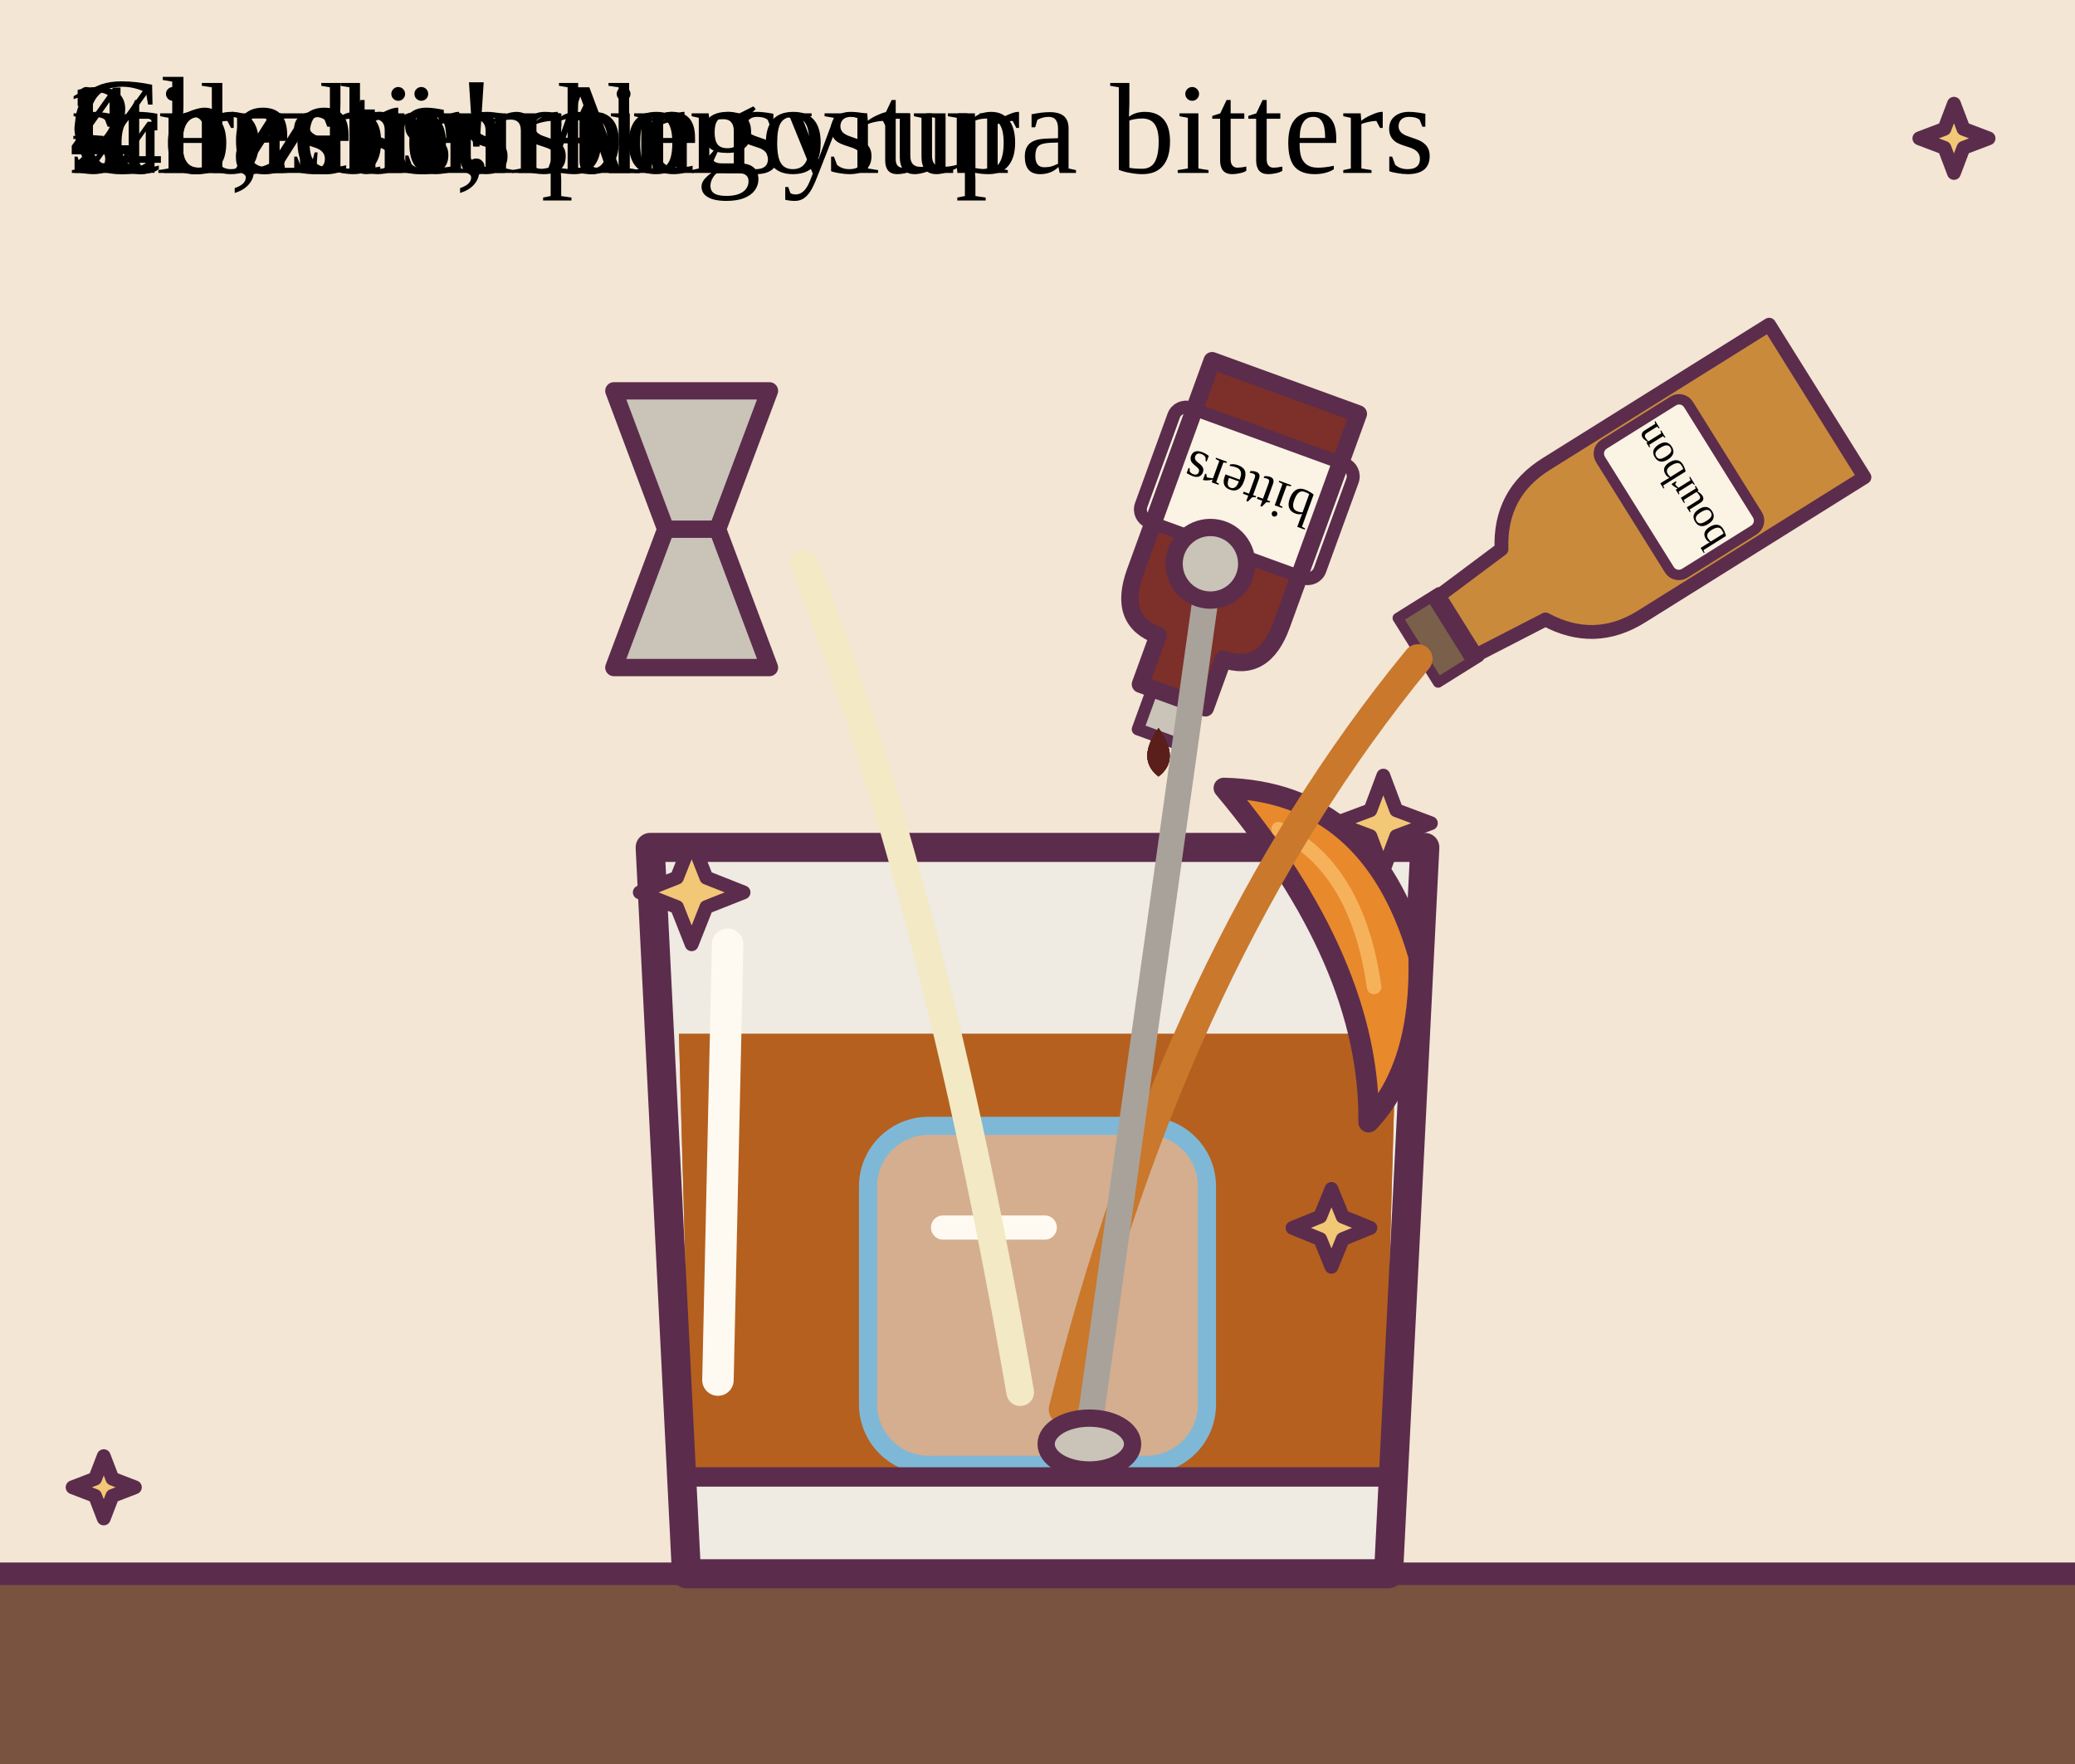
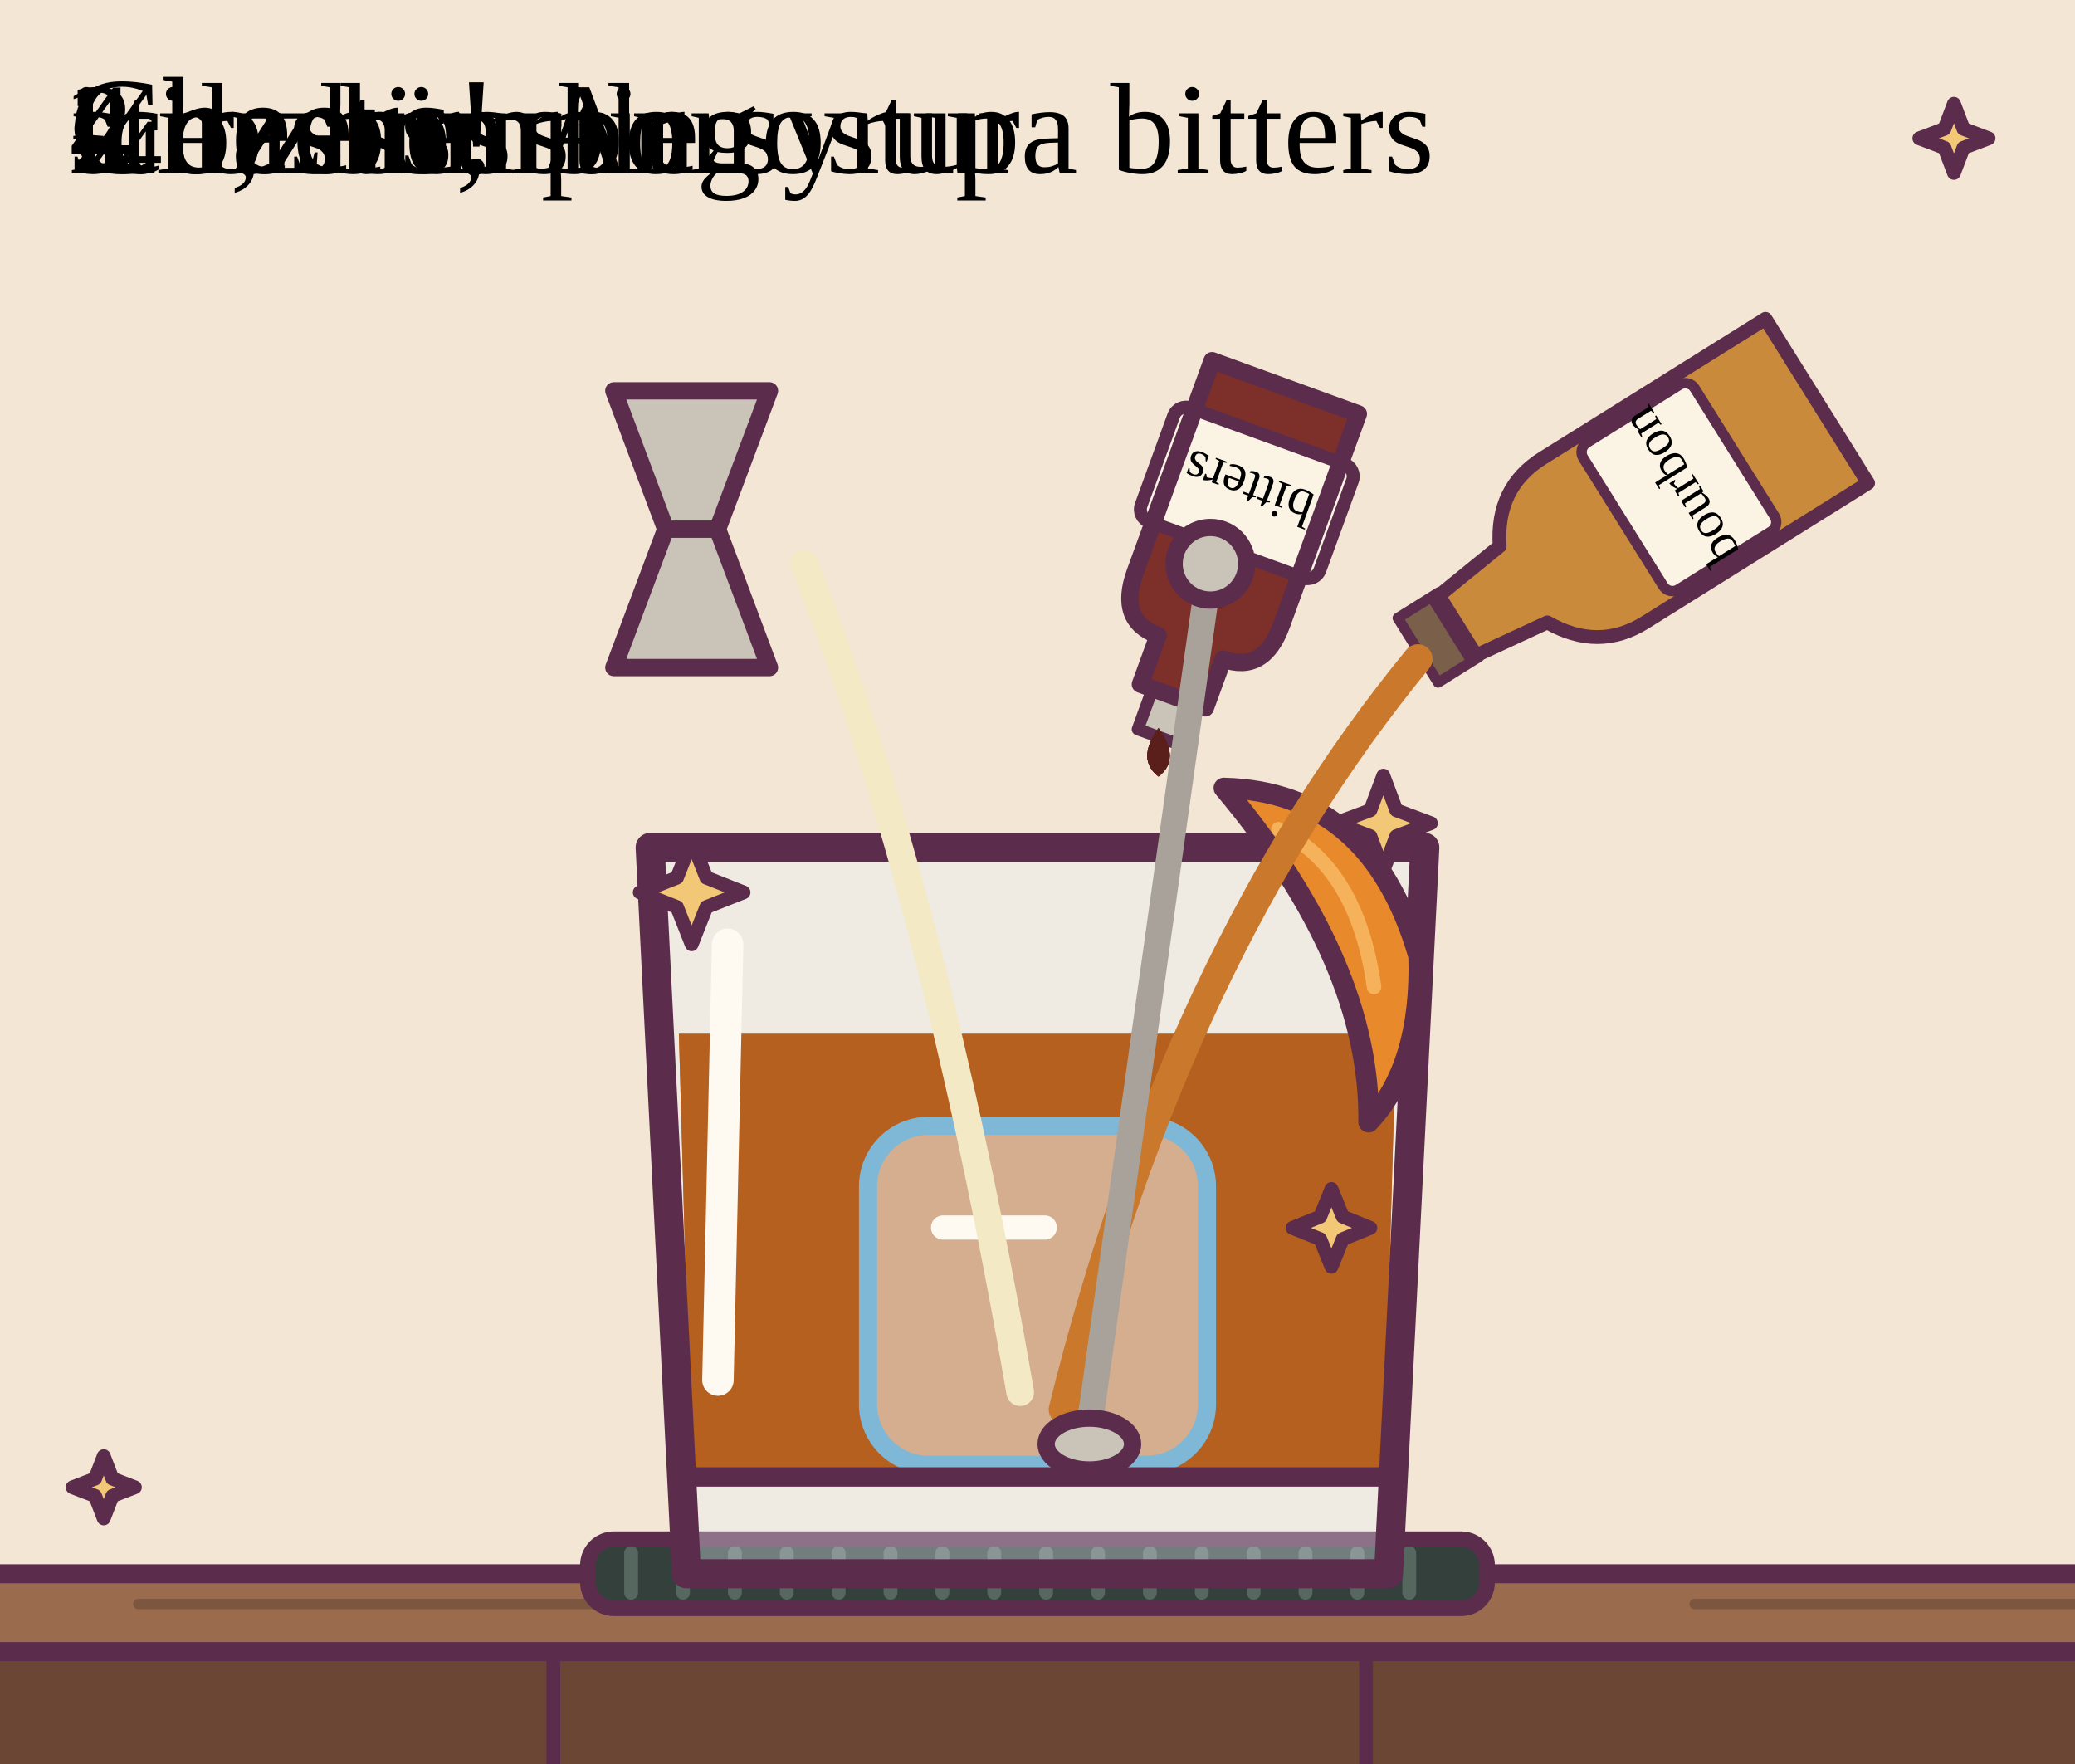
<svg viewBox="0 0 240 204" role="img" aria-label="How to make an Old Fashioned, step by step: Syrup and bitters. Add the simple syrup and bitters to a rocks glass. Add the whiskey. Ice and stir. Add one big ice cube and stir for about 20 seconds. Garnish. Twist an orange peel over the drink, then drop it in. Cheers!">
  <g transform="translate(-104 -14)">
    <g filter="url(#wash)">
      <rect x="0" y="0" width="400" height="236" fill="#f3e6d4" />
-       <rect x="0" y="196" width="400" height="40" fill="#7a5340" />
    </g>
+     <rect x="0" y="196" width="400" height="40" fill="#6e4b39" />
+     <g filter="url(#wash)">
+       <rect x="0" y="196" width="400" height="9" fill="#9a6b4c" />
+       <rect x="0" y="205" width="400" height="31" fill="#6b4634" />
+     </g>
+     <g filter="url(#crayon)" fill="none" stroke="#5b2c4c" stroke-width="2.2" stroke-linecap="round" stroke-linejoin="round">
+       <path d="M0 196 H400 M0 205 H400" />
+       <path d="M64 205 V236" stroke-width="1.6" />
+       <path d="M168 205 V236" stroke-width="1.6" />
+       <path d="M262 205 V236" stroke-width="1.6" />
+       <path d="M352 205 V236" stroke-width="1.6" />
+       <path d="M22 199.5 h38" stroke="#7d5640" stroke-width="1.2" />
+       <path d="M120 199.5 h54" stroke="#7d5640" stroke-width="1.2" />
+       <path d="M230 199.5 h30" stroke="#7d5640" stroke-width="1.2" />
+       <path d="M300 199.5 h46" stroke="#7d5640" stroke-width="1.2" />
+     </g>
+     <rect x="172" y="192" width="104" height="8" rx="3" fill="#33403b" />
+     <path d="M177 193.6 v4.6" stroke="#55675f" stroke-width="1.6" stroke-linecap="round" />
+     <path d="M183 193.6 v4.6" stroke="#55675f" stroke-width="1.6" stroke-linecap="round" />
+     <path d="M189 193.6 v4.6" stroke="#55675f" stroke-width="1.6" stroke-linecap="round" />
+     <path d="M195 193.6 v4.6" stroke="#55675f" stroke-width="1.6" stroke-linecap="round" />
+     <path d="M201 193.6 v4.6" stroke="#55675f" stroke-width="1.6" stroke-linecap="round" />
+     <path d="M207 193.6 v4.6" stroke="#55675f" stroke-width="1.6" stroke-linecap="round" />
+     <path d="M213 193.6 v4.6" stroke="#55675f" stroke-width="1.6" stroke-linecap="round" />
+     <path d="M219 193.6 v4.6" stroke="#55675f" stroke-width="1.6" stroke-linecap="round" />
+     <path d="M225 193.6 v4.6" stroke="#55675f" stroke-width="1.6" stroke-linecap="round" />
+     <path d="M231 193.6 v4.6" stroke="#55675f" stroke-width="1.6" stroke-linecap="round" />
+     <path d="M237 193.6 v4.6" stroke="#55675f" stroke-width="1.6" stroke-linecap="round" />
+     <path d="M243 193.6 v4.6" stroke="#55675f" stroke-width="1.6" stroke-linecap="round" />
+     <path d="M249 193.6 v4.6" stroke="#55675f" stroke-width="1.6" stroke-linecap="round" />
+     <path d="M255 193.6 v4.6" stroke="#55675f" stroke-width="1.6" stroke-linecap="round" />
+     <path d="M261 193.6 v4.6" stroke="#55675f" stroke-width="1.6" stroke-linecap="round" />
+     <path d="M267 193.6 v4.6" stroke="#55675f" stroke-width="1.6" stroke-linecap="round" />
    <g filter="url(#crayon)" fill="none" stroke="#5b2c4c" stroke-width="2.6" stroke-linecap="round" stroke-linejoin="round">
-       <path d="M0 196 H400" />
+       <rect x="172" y="192" width="104" height="8" rx="3" stroke-width="1.8" />
    </g>
    <g class="twinkle d2" style="transform-origin:330px 30px">
      <path d="M330 26 L331.1 28.9 L334 30 L331.1 31.1 L330 34 L328.9 31.1 L326 30 L328.9 28.9Z" fill="#f2c776" stroke="#5b2c4c" stroke-width="1.6" stroke-linejoin="round" />
    </g>
    <g class="twinkle d3" style="transform-origin:116px 186px">
      <path d="M116 182.4 L117 185 L119.6 186 L117 187 L116 189.6 L115 187 L112.4 186 L115 185Z" fill="#f2c776" stroke="#5b2c4c" stroke-width="1.6" stroke-linejoin="round" />
    </g>
    <g transform="translate(224 196) scale(1.4)">
      <g filter="url(#wash)">
        <path d="M-32 -60 L32 -60 L29 0 L-29 0Z" fill="#e7f1fb" opacity=".35" />
      </g>
      <g class="gc5">
        <clipPath id="old-fashioned-gl">
          <path d="M-30 -58 L30 -58 L28.6 -8 L-28.6 -8Z" />
        </clipPath>
        <g clip-path="url(#old-fashioned-gl)">
          <g filter="url(#wash)">
            <g class="band1" style="transform-origin:0px -6.5px">
              <rect x="-40" y="-11.3" width="80" height="4.8" fill="#f3e9c4" />
            </g>
            <g class="band2" style="transform-origin:0px -10.7px">
              <rect x="-40" y="-44.6" width="80" height="33.9" fill="#c9782c" />
            </g>
          </g>
          <g class="mixd3">
            <g filter="url(#wash)">
              <rect x="-40" y="-44.6" width="80" height="38" fill="#b5601f" />
            </g>
          </g>
          <g filter="url(#wash)" />
          <g class="gice4">
            <g>
              <g>
                <g filter="url(#wash)">
                  <rect x="-14" y="-37" width="28" height="28" rx="5" fill="#f4fbff" opacity=".5" />
                </g>
                <g filter="url(#crayon)" fill="none" stroke="#5b2c4c" stroke-width="2.6" stroke-linecap="round" stroke-linejoin="round">
                  <rect x="-14" y="-37" width="28" height="28" rx="5" stroke="#7fb8d6" stroke-width="1.5" />
                  <path d="M-7.8 -28.6 h8.4" stroke="#fffaf1" stroke-width="2" />
                </g>
              </g>
            </g>
          </g>
        </g>
      </g>
      <g filter="url(#crayon)" fill="none" stroke="#5b2c4c" stroke-width="2.6" stroke-linecap="round" stroke-linejoin="round">
        <path d="M-32 -60 L32 -60 L29 0 L-29 0Z" stroke-width="2.4" />
        <path d="M-28.6 -8 H28.6" stroke-width="1.6" />
        <path d="M-25.6 -52 L-26.4 -16" stroke="#fffaf1" stroke-width="2.6" />
      </g>
      <g class="garn6">
        <g transform="translate(24 -54) rotate(-8)">
          <g filter="url(#wash)">
            <path d="M-7 -12 Q5 -10 7 4 Q6 13 1 17 Q3 4 -7 -12Z" fill="#e8892c" />
          </g>
          <g filter="url(#crayon)" fill="none" stroke="#5b2c4c" stroke-width="2.6" stroke-linecap="round" stroke-linejoin="round">
            <path d="M-7 -12 Q5 -10 7 4 Q6 13 1 17 Q3 4 -7 -12Z" stroke-width="1.7" />
            <path d="M-3 -8 Q3 -4 3 6" stroke="#f6b25a" stroke-width="1.2" />
          </g>
        </g>
      </g>
    </g>
    <g class="jig7" style="transform-origin:184px 75.2px">
      <g transform="translate(184 75.2)">
        <g filter="url(#wash)">
          <path d="M-9 -16 L9 -16 L3 0 L9 16 L-9 16 L-3 0Z" fill="#c9c3b8" />
        </g>
        <g filter="url(#crayon)" fill="none" stroke="#5b2c4c" stroke-width="2.6" stroke-linecap="round" stroke-linejoin="round">
          <path d="M-9 -16 L9 -16 L3 0 L9 16 L-9 16 L-3 0Z M-3 0 H3" stroke-width="2" />
        </g>
      </g>
    </g>
    <g filter="url(#crayon)" fill="none" stroke="#5b2c4c" stroke-width="2.6" stroke-linecap="round" stroke-linejoin="round" class="pour8">
      <path d="M197 79.2 Q212 117.2 222 175" stroke="#f3e9c4" stroke-width="3.2" />
    </g>
    <g class="dshw11">
      <g class="dsh10" style="transform-origin:246.5px 75.7px">
        <g transform="translate(246.5 75.7) rotate(200)">
          <g filter="url(#wash)">
            <path d="M-9 -8 Q-9 -14 -4 -14 L-4 -20 L4 -20 L4 -14 Q9 -14 9 -8 L9 18 L-9 18Z" fill="#7d2f2a" />
            <rect x="-11" y="-2" width="22" height="14" rx="1.5" fill="#fbf3e3" />
            <rect x="-2.5" y="-25" width="5" height="5" fill="#c9c3b8" />
          </g>
          <g filter="url(#crayon)" fill="none" stroke="#5b2c4c" stroke-width="2" stroke-linecap="round" stroke-linejoin="round">
            <path d="M-9 -8 Q-9 -14 -4 -14 L-4 -20 L4 -20 L4 -14 Q9 -14 9 -8 L9 18 L-9 18Z" />
            <rect x="-11" y="-2" width="22" height="14" rx="1.5" stroke-width="1.5" />
            <rect x="-2.5" y="-25" width="5" height="5" stroke-width="1.4" />
          </g>
          <text class="letter" x="0" y="7.6" font-size="6.2" text-anchor="middle">bitters</text>
        </g>
      </g>
    </g>
    <g class="drop12">
      <path d="M238 98.2 q-2.6 3.6 0 5.6 q2.6 -2 0 -5.6Z" fill="#5a1f1a" />
    </g>
    <g class="drop13">
      <path d="M238 98.2 q-2.6 3.6 0 5.6 q2.6 -2 0 -5.6Z" fill="#5a1f1a" />
    </g>
    <g class="drop14">
      <path d="M238 98.2 q-2.6 3.6 0 5.6 q2.6 -2 0 -5.6Z" fill="#5a1f1a" />
    </g>
    <g class="drop15">
      <path d="M238 98.2 q-2.6 3.6 0 5.6 q2.6 -2 0 -5.6Z" fill="#5a1f1a" />
    </g>
    <g class="btl17" style="transform-origin:268px 89.2px">
      <g transform="translate(268 89.2) rotate(-122)">
        <g transform="translate(0 54.4) scale(0.8)">
          <g filter="url(#wash)">
-             <path d="M-13 0 L-13 -38 Q-13 -46 -6 -50 L-5 -62 L5 -62 L6 -50 Q13 -46 13 -38 L13 0Z" fill="#c98a3c" />
-             <rect x="-11" y="-31" width="22" height="15" rx="1.6" fill="#fbf3e3" />
+             <path d="M-14 0 L-14 -38 Q-14 -46 -6.5 -50 L-5 -62 L5 -62 L6.5 -50 Q14 -46 14 -38 L14 0Z" fill="#c98a3c" />
+             <rect x="-12.5" y="-33" width="25" height="19" rx="1.6" fill="#fbf3e3" />
            <path d="M-5.5 -68 h11 v7 h-11Z" fill="#7a5f4a" />
          </g>
          <g filter="url(#crayon)" fill="none" stroke="#5b2c4c" stroke-width="2.6" stroke-linecap="round" stroke-linejoin="round">
-             <path d="M-13 0 L-13 -38 Q-13 -46 -6 -50 L-5 -62 L5 -62 L6 -50 Q13 -46 13 -38 L13 0Z" stroke-width="2" />
-             <rect x="-11" y="-31" width="22" height="15" rx="1.6" stroke-width="1.5" />
+             <path d="M-14 0 L-14 -38 Q-14 -46 -6.5 -50 L-5 -62 L5 -62 L6.5 -50 Q14 -46 14 -38 L14 0Z" stroke-width="2" />
+             <rect x="-12.5" y="-33" width="25" height="19" rx="1.6" stroke-width="1.5" />
            <path d="M-5.5 -68 h11 v7 h-11Z" stroke-width="1.5" />
          </g>
-           <text class="letter" x="0" y="-21.34" font-size="6" text-anchor="middle">bourbon</text>
+           <text class="letter" x="0" y="-20.8" font-size="7.6" text-anchor="middle" textLength="22" lengthAdjust="spacingAndGlyphs">bourbon</text>
        </g>
      </g>
    </g>
    <g filter="url(#crayon)" fill="none" stroke="#5b2c4c" stroke-width="2.6" stroke-linecap="round" stroke-linejoin="round" class="pour18">
      <path d="M268 90.2 Q240 124.3 227 177" stroke="#c9782c" stroke-width="3.4" />
    </g>
    <g class="spnw22">
      <g class="spn21" style="transform-origin:230px 179px">
        <g filter="url(#crayon)" fill="none" stroke="#5b2c4c" stroke-width="2" stroke-linecap="round" stroke-linejoin="round">
          <path d="M244 79.2 L230 179" stroke="#a9a29a" stroke-width="3" />
          <circle cx="244" cy="79.2" r="4.2" fill="#c9c3b8" />
          <ellipse cx="230" cy="181" rx="5" ry="3" fill="#c9c3b8" />
        </g>
      </g>
    </g>
    <g class="cheer25">
      <g class="twinkle" style="transform-origin:184px 117.2px">
        <path d="M184 111.2 L185.7 115.5 L190 117.2 L185.7 118.9 L184 123.2 L182.3 118.9 L178 117.2 L182.3 115.5Z" fill="#f2c776" stroke="#5b2c4c" stroke-width="1.6" stroke-linejoin="round" />
      </g>
      <g class="twinkle d2" style="transform-origin:264px 109.2px">
        <path d="M264 103.7 L265.5 107.7 L269.5 109.2 L265.5 110.7 L264 114.7 L262.5 110.7 L258.5 109.2 L262.5 107.7Z" fill="#f2c776" stroke="#5b2c4c" stroke-width="1.6" stroke-linejoin="round" />
      </g>
      <g class="twinkle d3" style="transform-origin:258px 156px">
        <path d="M258 151.5 L259.3 154.7 L262.5 156 L259.3 157.3 L258 160.5 L256.7 157.3 L253.5 156 L256.7 154.7Z" fill="#f2c776" stroke="#5b2c4c" stroke-width="1.6" stroke-linejoin="round" />
      </g>
    </g>
    <text class="letter cap9" x="112" y="34" font-size="15">¼ oz simple syrup</text>
    <text class="letter cap16" x="112" y="34" font-size="15">4 dashes Angostura bitters</text>
    <text class="letter cap19" x="112" y="34" font-size="15">2 oz bourbon</text>
    <text class="letter cap20" x="112" y="34" font-size="15">ice</text>
    <text class="letter cap23" x="112" y="34" font-size="15">stir, stir, stir</text>
    <text class="letter cap24" x="112" y="34" font-size="16">Cheers!</text>
  </g>
</svg>
